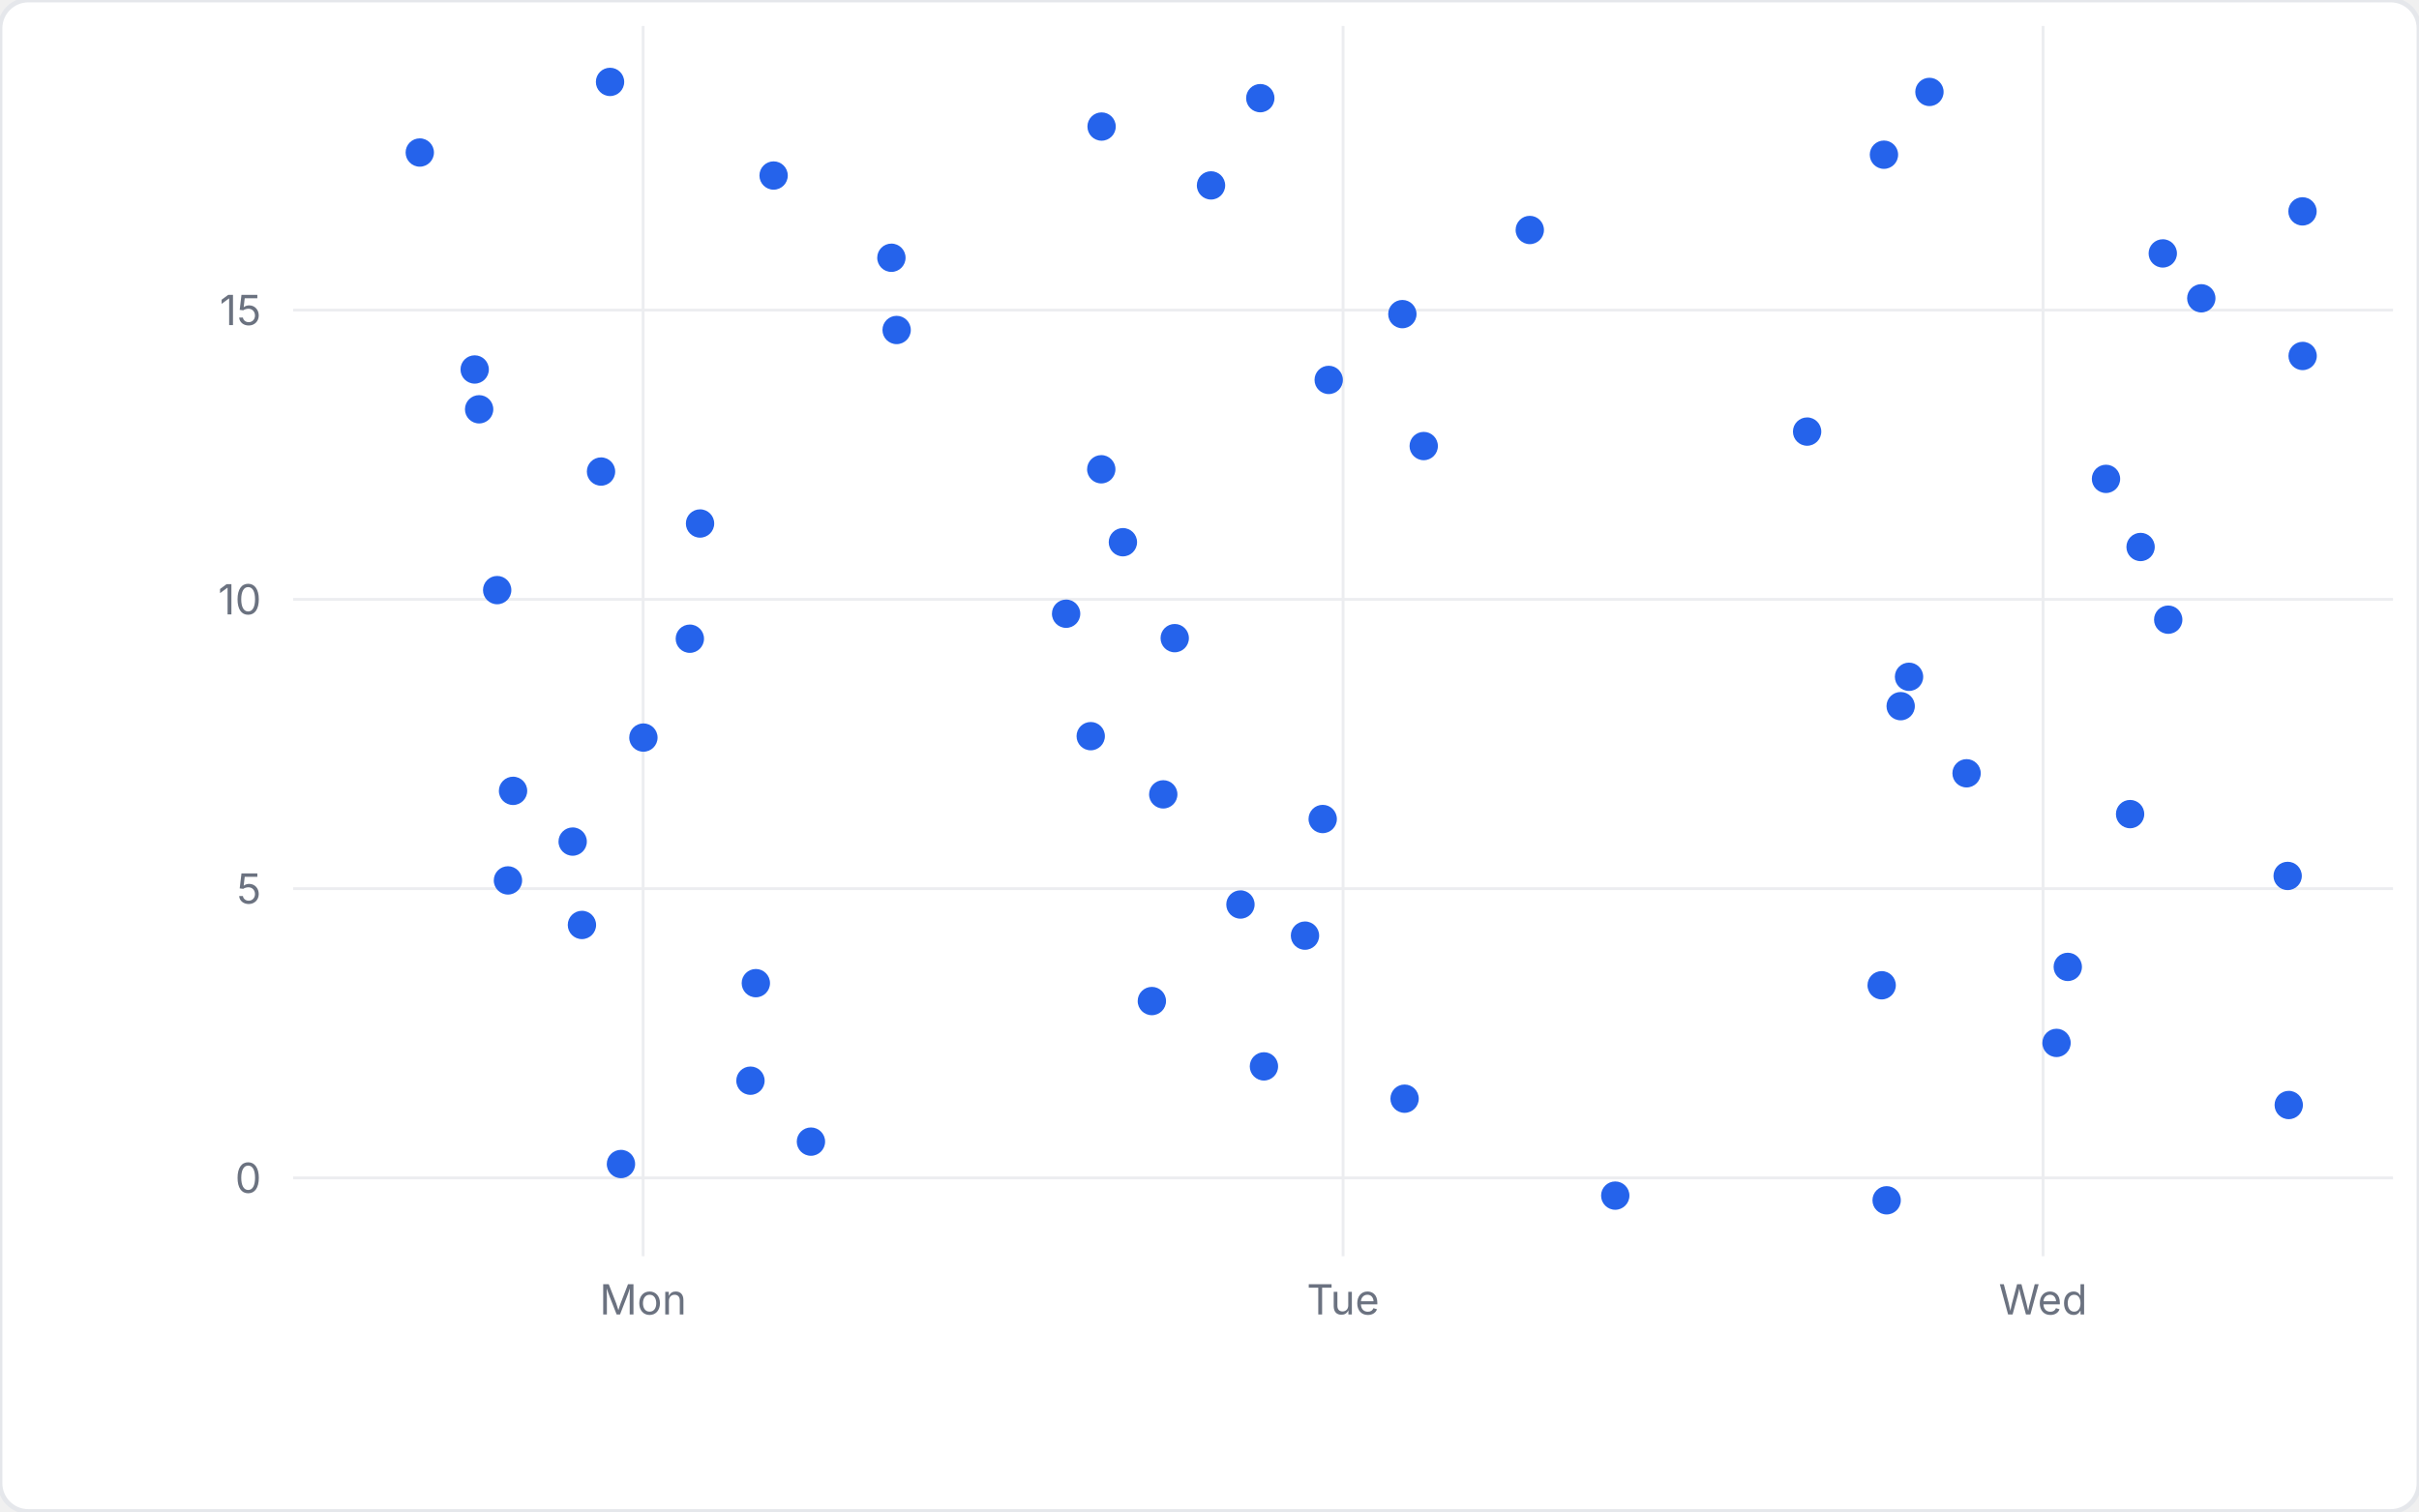
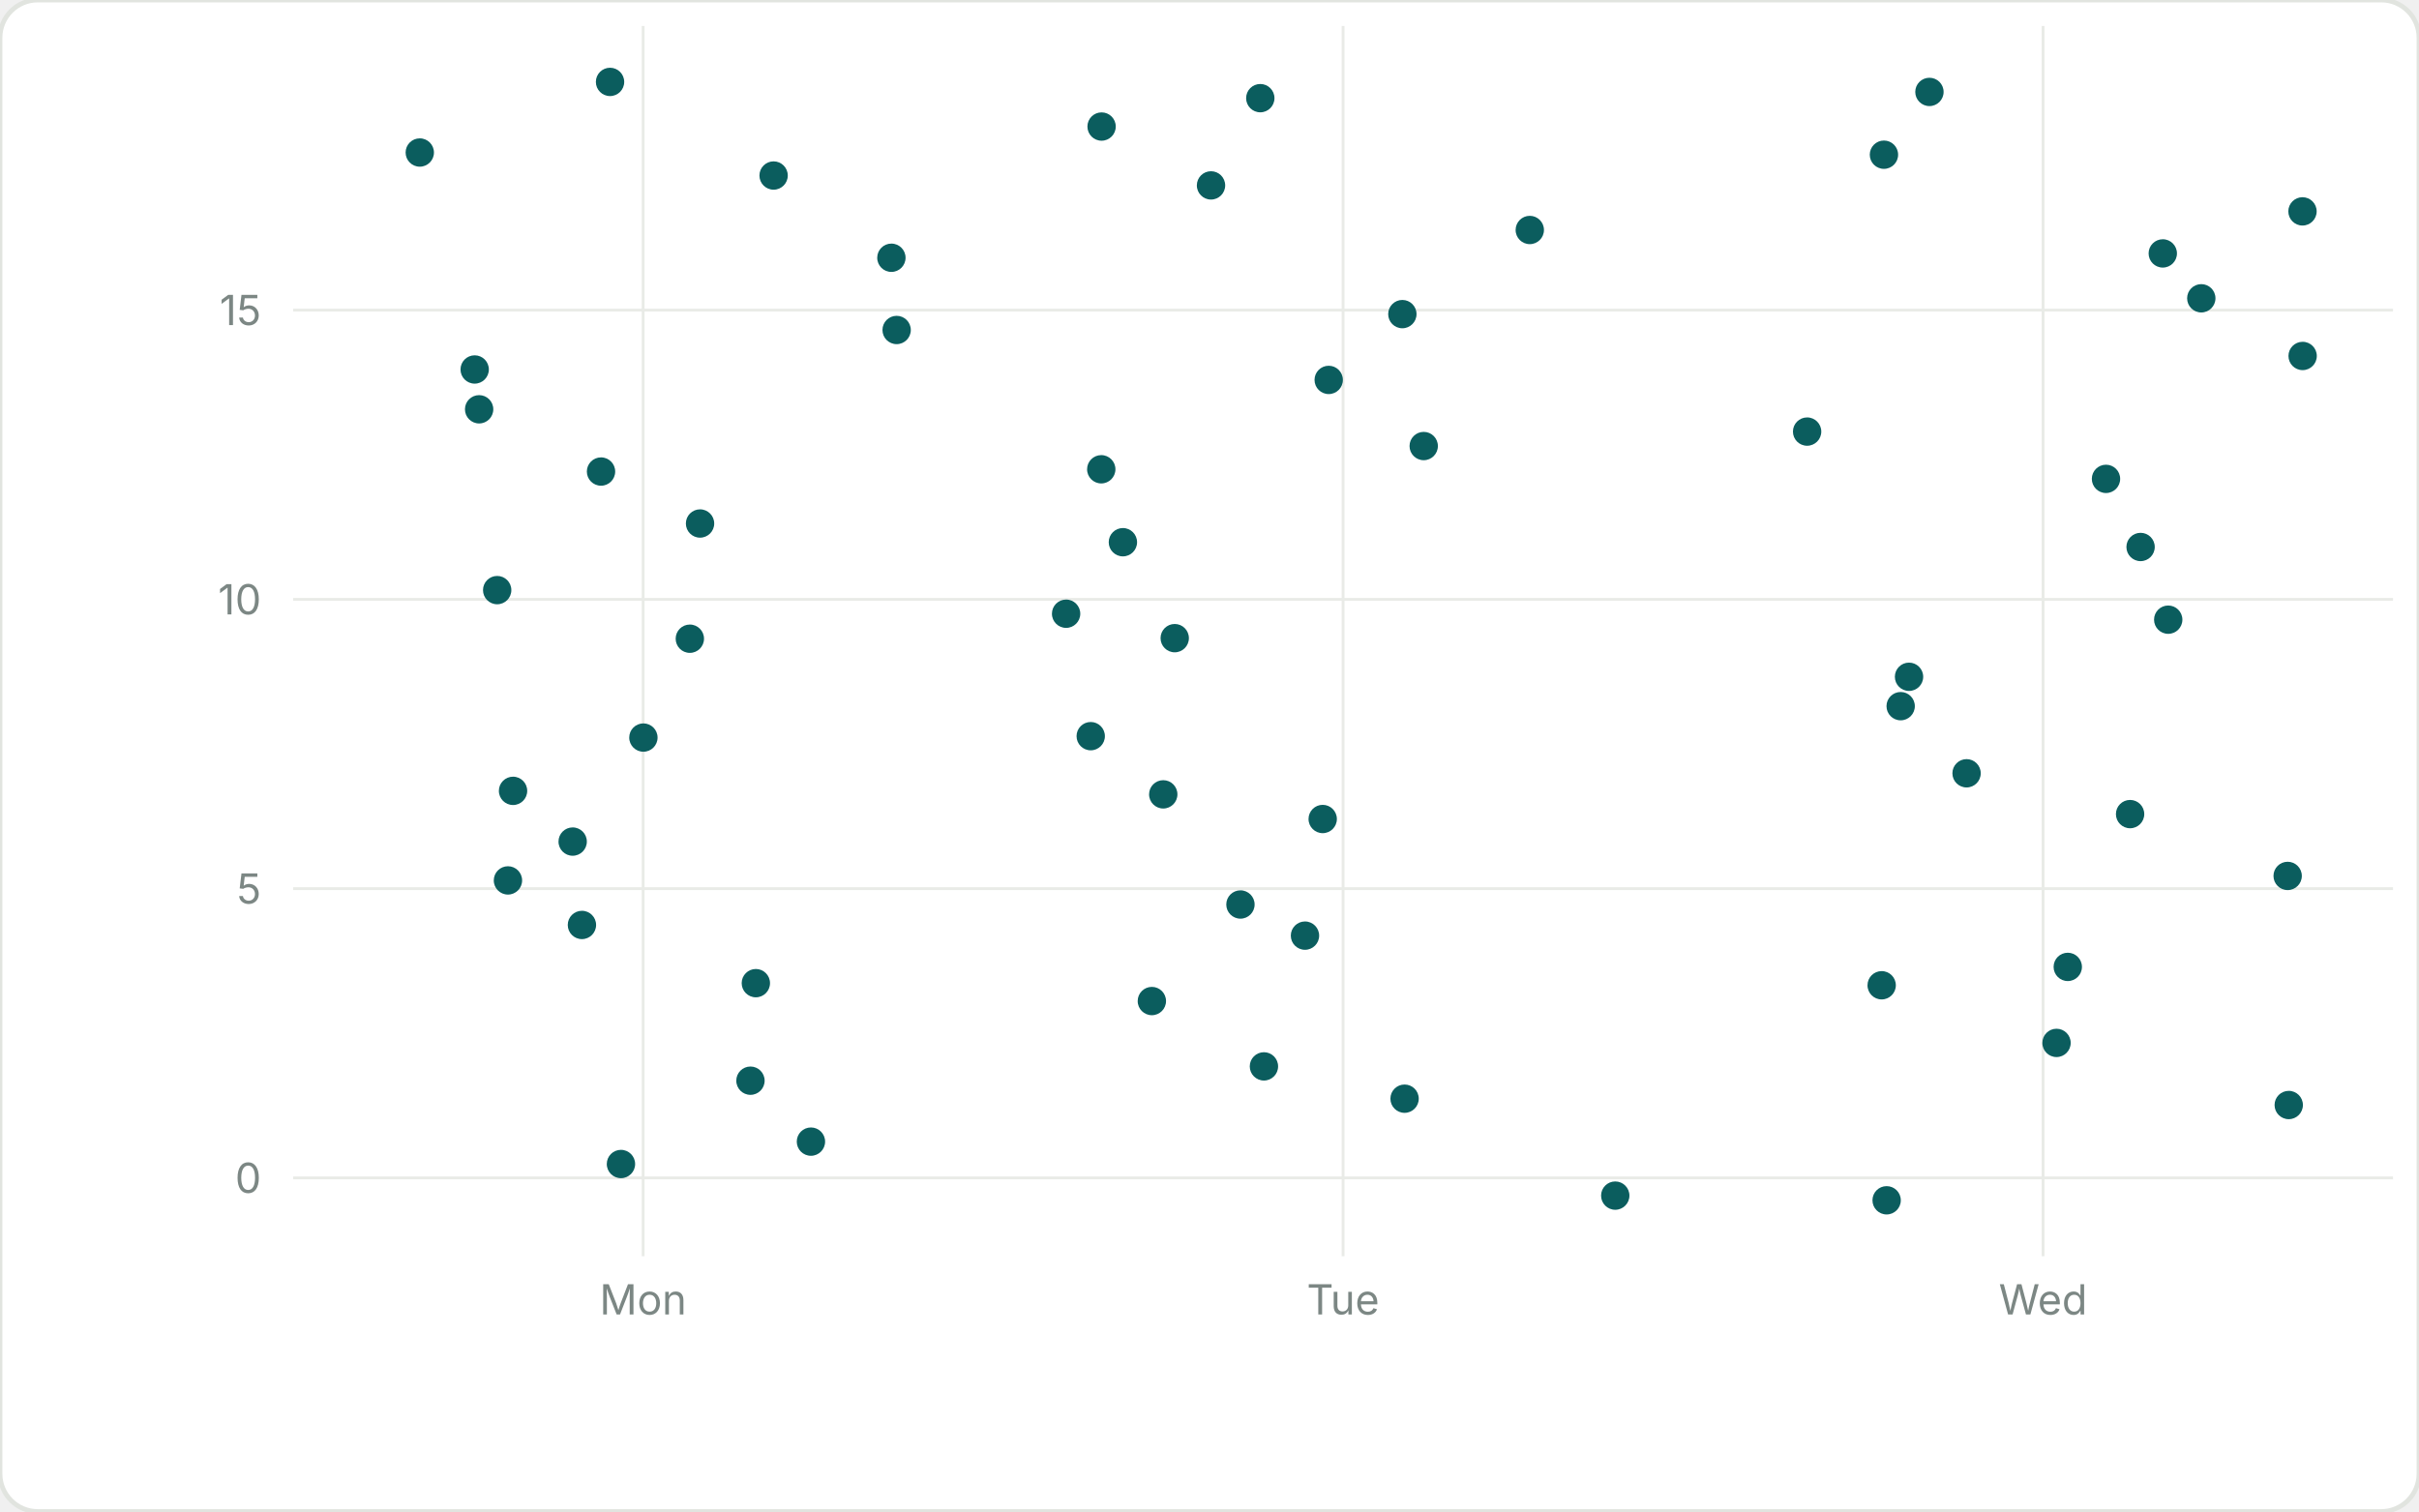
- <svg xmlns="http://www.w3.org/2000/svg" width="512.0" height="320.0" viewBox="16.0 16.0 512.0 320.0" data-theme="light" data-variant="light">
-   <rect x="16.0" y="16.0" width="512.0" height="320.0" rx="6" fill="#ffffff" stroke="#e5e7eb" stroke-width="1" />
+ <svg xmlns="http://www.w3.org/2000/svg" width="512.0" height="320.0" viewBox="16.0 16.0 512.0 320.0" data-theme="site" data-variant="light">
+   <rect x="16.0" y="16.0" width="512.0" height="320.0" rx="8" fill="#ffffff" stroke="#e1e4df" stroke-width="1" />
  <svg x="16.0" y="16.0" width="512" height="320" viewBox="0 0 512 320">
    <svg x="0.00" y="0.00" width="512" height="306" viewBox="0 0 512 306" data-plot="62.05 5.50 444.45 260.45" data-ydomain="-1.3534018464971258 19.911186439456472" data-xlevels="[&quot;Mon&quot;,&quot;Tue&quot;,&quot;Wed&quot;]">
-       <polyline points="136.12,5.50 136.12,265.95" fill="none" stroke="#ECEDF0" stroke-width="0.60" />
-       <polyline points="284.27,5.50 284.27,265.95" fill="none" stroke="#ECEDF0" stroke-width="0.60" />
-       <polyline points="432.43,5.50 432.43,265.95" fill="none" stroke="#ECEDF0" stroke-width="0.60" />
-       <polyline points="62.05,249.37 506.50,249.37" fill="none" stroke="#ECEDF0" stroke-width="0.60" />
-       <polyline points="62.05,188.13 506.50,188.13" fill="none" stroke="#ECEDF0" stroke-width="0.60" />
-       <polyline points="62.05,126.89 506.50,126.89" fill="none" stroke="#ECEDF0" stroke-width="0.60" />
-       <polyline points="62.05,65.65 506.50,65.65" fill="none" stroke="#ECEDF0" stroke-width="0.60" />
-       <text x="136.12" y="275.10" font-size="8.80" text-anchor="middle" dominant-baseline="middle" font-family="'Hanken Grotesk',system-ui,-apple-system,'Segoe UI',sans-serif" fill="#6B7280">Mon</text>
-       <text x="284.27" y="275.10" font-size="8.80" text-anchor="middle" dominant-baseline="middle" font-family="'Hanken Grotesk',system-ui,-apple-system,'Segoe UI',sans-serif" fill="#6B7280">Tue</text>
-       <text x="432.43" y="275.10" font-size="8.80" text-anchor="middle" dominant-baseline="middle" font-family="'Hanken Grotesk',system-ui,-apple-system,'Segoe UI',sans-serif" fill="#6B7280">Wed</text>
-       <text x="55.30" y="249.37" font-size="8.80" text-anchor="end" dominant-baseline="middle" font-family="'Hanken Grotesk',system-ui,-apple-system,'Segoe UI',sans-serif" fill="#6B7280">0</text>
-       <text x="55.30" y="188.13" font-size="8.80" text-anchor="end" dominant-baseline="middle" font-family="'Hanken Grotesk',system-ui,-apple-system,'Segoe UI',sans-serif" fill="#6B7280">5</text>
-       <text x="55.30" y="126.89" font-size="8.80" text-anchor="end" dominant-baseline="middle" font-family="'Hanken Grotesk',system-ui,-apple-system,'Segoe UI',sans-serif" fill="#6B7280">10</text>
-       <text x="55.30" y="65.65" font-size="8.80" text-anchor="end" dominant-baseline="middle" font-family="'Hanken Grotesk',system-ui,-apple-system,'Segoe UI',sans-serif" fill="#6B7280">15</text>
-       <circle cx="131.43" cy="246.43" r="3.00" fill="#2563EB" class="gg-mark gg-point" data-geom="jitter" />
-       <circle cx="148.17" cy="110.83" r="3.00" fill="#2563EB" class="gg-mark gg-point" data-geom="jitter" />
-       <circle cx="158.84" cy="228.79" r="3.00" fill="#2563EB" class="gg-mark gg-point" data-geom="jitter" />
-       <circle cx="101.41" cy="86.65" r="3.00" fill="#2563EB" class="gg-mark gg-point" data-geom="jitter" />
-       <circle cx="123.17" cy="195.82" r="3.00" fill="#2563EB" class="gg-mark gg-point" data-geom="jitter" />
-       <circle cx="189.78" cy="69.86" r="3.00" fill="#2563EB" class="gg-mark gg-point" data-geom="jitter" />
-       <circle cx="121.21" cy="178.17" r="3.00" fill="#2563EB" class="gg-mark gg-point" data-geom="jitter" />
-       <circle cx="163.74" cy="37.16" r="3.00" fill="#2563EB" class="gg-mark gg-point" data-geom="jitter" />
-       <circle cx="136.18" cy="156.15" r="3.00" fill="#2563EB" class="gg-mark gg-point" data-geom="jitter" />
-       <circle cx="129.12" cy="17.34" r="3.00" fill="#2563EB" class="gg-mark gg-point" data-geom="jitter" />
-       <circle cx="105.23" cy="124.93" r="3.00" fill="#2563EB" class="gg-mark gg-point" data-geom="jitter" />
-       <circle cx="171.64" cy="241.69" r="3.00" fill="#2563EB" class="gg-mark gg-point" data-geom="jitter" />
-       <circle cx="127.21" cy="99.83" r="3.00" fill="#2563EB" class="gg-mark gg-point" data-geom="jitter" />
-       <circle cx="159.98" cy="208.14" r="3.00" fill="#2563EB" class="gg-mark gg-point" data-geom="jitter" />
-       <circle cx="100.47" cy="78.22" r="3.00" fill="#2563EB" class="gg-mark gg-point" data-geom="jitter" />
-       <circle cx="107.51" cy="186.39" r="3.00" fill="#2563EB" class="gg-mark gg-point" data-geom="jitter" />
-       <circle cx="188.67" cy="54.57" r="3.00" fill="#2563EB" class="gg-mark gg-point" data-geom="jitter" />
-       <circle cx="108.59" cy="167.43" r="3.00" fill="#2563EB" class="gg-mark gg-point" data-geom="jitter" />
-       <circle cx="88.85" cy="32.29" r="3.00" fill="#2563EB" class="gg-mark gg-point" data-geom="jitter" />
-       <circle cx="146.01" cy="135.22" r="3.00" fill="#2563EB" class="gg-mark gg-point" data-geom="jitter" />
-       <circle cx="256.32" cy="39.25" r="3.00" fill="#2563EB" class="gg-mark gg-point" data-geom="jitter" />
-       <circle cx="230.86" cy="155.85" r="3.00" fill="#2563EB" class="gg-mark gg-point" data-geom="jitter" />
-       <circle cx="266.75" cy="20.78" r="3.00" fill="#2563EB" class="gg-mark gg-point" data-geom="jitter" />
-       <circle cx="225.65" cy="129.93" r="3.00" fill="#2563EB" class="gg-mark gg-point" data-geom="jitter" />
-       <circle cx="297.29" cy="232.60" r="3.00" fill="#2563EB" class="gg-mark gg-point" data-geom="jitter" />
-       <circle cx="233.09" cy="99.35" r="3.00" fill="#2563EB" class="gg-mark gg-point" data-geom="jitter" />
-       <circle cx="243.80" cy="211.93" r="3.00" fill="#2563EB" class="gg-mark gg-point" data-geom="jitter" />
-       <circle cx="281.23" cy="80.43" r="3.00" fill="#2563EB" class="gg-mark gg-point" data-geom="jitter" />
-       <circle cx="262.55" cy="191.49" r="3.00" fill="#2563EB" class="gg-mark gg-point" data-geom="jitter" />
-       <circle cx="323.79" cy="48.69" r="3.00" fill="#2563EB" class="gg-mark gg-point" data-geom="jitter" />
-       <circle cx="246.21" cy="168.17" r="3.00" fill="#2563EB" class="gg-mark gg-point" data-geom="jitter" />
-       <circle cx="233.16" cy="26.79" r="3.00" fill="#2563EB" class="gg-mark gg-point" data-geom="jitter" />
-       <circle cx="248.64" cy="135.10" r="3.00" fill="#2563EB" class="gg-mark gg-point" data-geom="jitter" />
-       <circle cx="341.88" cy="253.12" r="3.00" fill="#2563EB" class="gg-mark gg-point" data-geom="jitter" />
-       <circle cx="237.67" cy="114.79" r="3.00" fill="#2563EB" class="gg-mark gg-point" data-geom="jitter" />
-       <circle cx="267.52" cy="225.76" r="3.00" fill="#2563EB" class="gg-mark gg-point" data-geom="jitter" />
-       <circle cx="301.34" cy="94.43" r="3.00" fill="#2563EB" class="gg-mark gg-point" data-geom="jitter" />
-       <circle cx="276.21" cy="198.08" r="3.00" fill="#2563EB" class="gg-mark gg-point" data-geom="jitter" />
-       <circle cx="296.82" cy="66.50" r="3.00" fill="#2563EB" class="gg-mark gg-point" data-geom="jitter" />
-       <circle cx="279.96" cy="173.39" r="3.00" fill="#2563EB" class="gg-mark gg-point" data-geom="jitter" />
-       <circle cx="487.37" cy="75.36" r="3.00" fill="#2563EB" class="gg-mark gg-point" data-geom="jitter" />
-       <circle cx="484.20" cy="185.44" r="3.00" fill="#2563EB" class="gg-mark gg-point" data-geom="jitter" />
-       <circle cx="457.77" cy="53.65" r="3.00" fill="#2563EB" class="gg-mark gg-point" data-geom="jitter" />
-       <circle cx="416.24" cy="163.71" r="3.00" fill="#2563EB" class="gg-mark gg-point" data-geom="jitter" />
-       <circle cx="398.75" cy="32.75" r="3.00" fill="#2563EB" class="gg-mark gg-point" data-geom="jitter" />
-       <circle cx="404.06" cy="143.28" r="3.00" fill="#2563EB" class="gg-mark gg-point" data-geom="jitter" />
-       <circle cx="399.32" cy="254.11" r="3.00" fill="#2563EB" class="gg-mark gg-point" data-geom="jitter" />
-       <circle cx="453.07" cy="115.80" r="3.00" fill="#2563EB" class="gg-mark gg-point" data-geom="jitter" />
-       <circle cx="435.28" cy="220.79" r="3.00" fill="#2563EB" class="gg-mark gg-point" data-geom="jitter" />
-       <circle cx="382.49" cy="91.37" r="3.00" fill="#2563EB" class="gg-mark gg-point" data-geom="jitter" />
-       <circle cx="437.66" cy="204.70" r="3.00" fill="#2563EB" class="gg-mark gg-point" data-geom="jitter" />
-       <circle cx="465.92" cy="63.15" r="3.00" fill="#2563EB" class="gg-mark gg-point" data-geom="jitter" />
-       <circle cx="450.85" cy="172.35" r="3.00" fill="#2563EB" class="gg-mark gg-point" data-geom="jitter" />
-       <circle cx="487.34" cy="44.75" r="3.00" fill="#2563EB" class="gg-mark gg-point" data-geom="jitter" />
-       <circle cx="402.29" cy="149.50" r="3.00" fill="#2563EB" class="gg-mark gg-point" data-geom="jitter" />
-       <circle cx="408.38" cy="19.46" r="3.00" fill="#2563EB" class="gg-mark gg-point" data-geom="jitter" />
-       <circle cx="458.92" cy="131.19" r="3.00" fill="#2563EB" class="gg-mark gg-point" data-geom="jitter" />
-       <circle cx="484.43" cy="233.94" r="3.00" fill="#2563EB" class="gg-mark gg-point" data-geom="jitter" />
-       <circle cx="445.75" cy="101.38" r="3.00" fill="#2563EB" class="gg-mark gg-point" data-geom="jitter" />
-       <circle cx="398.27" cy="208.59" r="3.00" fill="#2563EB" class="gg-mark gg-point" data-geom="jitter" />
+       <polyline points="136.12,5.50 136.12,265.95" fill="none" stroke="#E9EBE7" stroke-width="0.60" />
+       <polyline points="284.27,5.50 284.27,265.95" fill="none" stroke="#E9EBE7" stroke-width="0.60" />
+       <polyline points="432.43,5.50 432.43,265.95" fill="none" stroke="#E9EBE7" stroke-width="0.60" />
+       <polyline points="62.05,249.37 506.50,249.37" fill="none" stroke="#E9EBE7" stroke-width="0.60" />
+       <polyline points="62.05,188.13 506.50,188.13" fill="none" stroke="#E9EBE7" stroke-width="0.60" />
+       <polyline points="62.05,126.89 506.50,126.89" fill="none" stroke="#E9EBE7" stroke-width="0.60" />
+       <polyline points="62.05,65.65 506.50,65.65" fill="none" stroke="#E9EBE7" stroke-width="0.60" />
+       <text x="136.12" y="275.10" font-size="8.80" text-anchor="middle" dominant-baseline="middle" font-family="'Hanken Grotesk',system-ui,-apple-system,'Segoe UI',sans-serif" fill="#7C8784">Mon</text>
+       <text x="284.27" y="275.10" font-size="8.80" text-anchor="middle" dominant-baseline="middle" font-family="'Hanken Grotesk',system-ui,-apple-system,'Segoe UI',sans-serif" fill="#7C8784">Tue</text>
+       <text x="432.43" y="275.10" font-size="8.80" text-anchor="middle" dominant-baseline="middle" font-family="'Hanken Grotesk',system-ui,-apple-system,'Segoe UI',sans-serif" fill="#7C8784">Wed</text>
+       <text x="55.30" y="249.37" font-size="8.80" text-anchor="end" dominant-baseline="middle" font-family="'Hanken Grotesk',system-ui,-apple-system,'Segoe UI',sans-serif" fill="#7C8784">0</text>
+       <text x="55.30" y="188.13" font-size="8.80" text-anchor="end" dominant-baseline="middle" font-family="'Hanken Grotesk',system-ui,-apple-system,'Segoe UI',sans-serif" fill="#7C8784">5</text>
+       <text x="55.30" y="126.89" font-size="8.80" text-anchor="end" dominant-baseline="middle" font-family="'Hanken Grotesk',system-ui,-apple-system,'Segoe UI',sans-serif" fill="#7C8784">10</text>
+       <text x="55.30" y="65.65" font-size="8.80" text-anchor="end" dominant-baseline="middle" font-family="'Hanken Grotesk',system-ui,-apple-system,'Segoe UI',sans-serif" fill="#7C8784">15</text>
+       <circle cx="131.43" cy="246.43" r="3.00" fill="#0B5D5E" class="gg-mark gg-point" data-geom="jitter" />
+       <circle cx="148.17" cy="110.83" r="3.00" fill="#0B5D5E" class="gg-mark gg-point" data-geom="jitter" />
+       <circle cx="158.84" cy="228.79" r="3.00" fill="#0B5D5E" class="gg-mark gg-point" data-geom="jitter" />
+       <circle cx="101.41" cy="86.65" r="3.00" fill="#0B5D5E" class="gg-mark gg-point" data-geom="jitter" />
+       <circle cx="123.17" cy="195.82" r="3.00" fill="#0B5D5E" class="gg-mark gg-point" data-geom="jitter" />
+       <circle cx="189.78" cy="69.86" r="3.00" fill="#0B5D5E" class="gg-mark gg-point" data-geom="jitter" />
+       <circle cx="121.21" cy="178.17" r="3.00" fill="#0B5D5E" class="gg-mark gg-point" data-geom="jitter" />
+       <circle cx="163.74" cy="37.16" r="3.00" fill="#0B5D5E" class="gg-mark gg-point" data-geom="jitter" />
+       <circle cx="136.18" cy="156.15" r="3.00" fill="#0B5D5E" class="gg-mark gg-point" data-geom="jitter" />
+       <circle cx="129.12" cy="17.34" r="3.00" fill="#0B5D5E" class="gg-mark gg-point" data-geom="jitter" />
+       <circle cx="105.23" cy="124.93" r="3.00" fill="#0B5D5E" class="gg-mark gg-point" data-geom="jitter" />
+       <circle cx="171.64" cy="241.69" r="3.00" fill="#0B5D5E" class="gg-mark gg-point" data-geom="jitter" />
+       <circle cx="127.21" cy="99.83" r="3.00" fill="#0B5D5E" class="gg-mark gg-point" data-geom="jitter" />
+       <circle cx="159.98" cy="208.14" r="3.00" fill="#0B5D5E" class="gg-mark gg-point" data-geom="jitter" />
+       <circle cx="100.47" cy="78.22" r="3.00" fill="#0B5D5E" class="gg-mark gg-point" data-geom="jitter" />
+       <circle cx="107.51" cy="186.39" r="3.00" fill="#0B5D5E" class="gg-mark gg-point" data-geom="jitter" />
+       <circle cx="188.67" cy="54.57" r="3.00" fill="#0B5D5E" class="gg-mark gg-point" data-geom="jitter" />
+       <circle cx="108.59" cy="167.43" r="3.00" fill="#0B5D5E" class="gg-mark gg-point" data-geom="jitter" />
+       <circle cx="88.85" cy="32.29" r="3.00" fill="#0B5D5E" class="gg-mark gg-point" data-geom="jitter" />
+       <circle cx="146.01" cy="135.22" r="3.00" fill="#0B5D5E" class="gg-mark gg-point" data-geom="jitter" />
+       <circle cx="256.32" cy="39.25" r="3.00" fill="#0B5D5E" class="gg-mark gg-point" data-geom="jitter" />
+       <circle cx="230.86" cy="155.85" r="3.00" fill="#0B5D5E" class="gg-mark gg-point" data-geom="jitter" />
+       <circle cx="266.75" cy="20.78" r="3.00" fill="#0B5D5E" class="gg-mark gg-point" data-geom="jitter" />
+       <circle cx="225.65" cy="129.93" r="3.00" fill="#0B5D5E" class="gg-mark gg-point" data-geom="jitter" />
+       <circle cx="297.29" cy="232.60" r="3.00" fill="#0B5D5E" class="gg-mark gg-point" data-geom="jitter" />
+       <circle cx="233.09" cy="99.35" r="3.00" fill="#0B5D5E" class="gg-mark gg-point" data-geom="jitter" />
+       <circle cx="243.80" cy="211.93" r="3.00" fill="#0B5D5E" class="gg-mark gg-point" data-geom="jitter" />
+       <circle cx="281.23" cy="80.43" r="3.00" fill="#0B5D5E" class="gg-mark gg-point" data-geom="jitter" />
+       <circle cx="262.55" cy="191.49" r="3.00" fill="#0B5D5E" class="gg-mark gg-point" data-geom="jitter" />
+       <circle cx="323.79" cy="48.69" r="3.00" fill="#0B5D5E" class="gg-mark gg-point" data-geom="jitter" />
+       <circle cx="246.21" cy="168.17" r="3.00" fill="#0B5D5E" class="gg-mark gg-point" data-geom="jitter" />
+       <circle cx="233.16" cy="26.79" r="3.00" fill="#0B5D5E" class="gg-mark gg-point" data-geom="jitter" />
+       <circle cx="248.64" cy="135.10" r="3.00" fill="#0B5D5E" class="gg-mark gg-point" data-geom="jitter" />
+       <circle cx="341.88" cy="253.12" r="3.00" fill="#0B5D5E" class="gg-mark gg-point" data-geom="jitter" />
+       <circle cx="237.67" cy="114.79" r="3.00" fill="#0B5D5E" class="gg-mark gg-point" data-geom="jitter" />
+       <circle cx="267.52" cy="225.76" r="3.00" fill="#0B5D5E" class="gg-mark gg-point" data-geom="jitter" />
+       <circle cx="301.34" cy="94.43" r="3.00" fill="#0B5D5E" class="gg-mark gg-point" data-geom="jitter" />
+       <circle cx="276.21" cy="198.08" r="3.00" fill="#0B5D5E" class="gg-mark gg-point" data-geom="jitter" />
+       <circle cx="296.82" cy="66.50" r="3.00" fill="#0B5D5E" class="gg-mark gg-point" data-geom="jitter" />
+       <circle cx="279.96" cy="173.39" r="3.00" fill="#0B5D5E" class="gg-mark gg-point" data-geom="jitter" />
+       <circle cx="487.37" cy="75.36" r="3.00" fill="#0B5D5E" class="gg-mark gg-point" data-geom="jitter" />
+       <circle cx="484.20" cy="185.44" r="3.00" fill="#0B5D5E" class="gg-mark gg-point" data-geom="jitter" />
+       <circle cx="457.77" cy="53.65" r="3.00" fill="#0B5D5E" class="gg-mark gg-point" data-geom="jitter" />
+       <circle cx="416.24" cy="163.71" r="3.00" fill="#0B5D5E" class="gg-mark gg-point" data-geom="jitter" />
+       <circle cx="398.75" cy="32.75" r="3.00" fill="#0B5D5E" class="gg-mark gg-point" data-geom="jitter" />
+       <circle cx="404.06" cy="143.28" r="3.00" fill="#0B5D5E" class="gg-mark gg-point" data-geom="jitter" />
+       <circle cx="399.32" cy="254.11" r="3.00" fill="#0B5D5E" class="gg-mark gg-point" data-geom="jitter" />
+       <circle cx="453.07" cy="115.80" r="3.00" fill="#0B5D5E" class="gg-mark gg-point" data-geom="jitter" />
+       <circle cx="435.28" cy="220.79" r="3.00" fill="#0B5D5E" class="gg-mark gg-point" data-geom="jitter" />
+       <circle cx="382.49" cy="91.37" r="3.00" fill="#0B5D5E" class="gg-mark gg-point" data-geom="jitter" />
+       <circle cx="437.66" cy="204.70" r="3.00" fill="#0B5D5E" class="gg-mark gg-point" data-geom="jitter" />
+       <circle cx="465.92" cy="63.15" r="3.00" fill="#0B5D5E" class="gg-mark gg-point" data-geom="jitter" />
+       <circle cx="450.85" cy="172.35" r="3.00" fill="#0B5D5E" class="gg-mark gg-point" data-geom="jitter" />
+       <circle cx="487.34" cy="44.75" r="3.00" fill="#0B5D5E" class="gg-mark gg-point" data-geom="jitter" />
+       <circle cx="402.29" cy="149.50" r="3.00" fill="#0B5D5E" class="gg-mark gg-point" data-geom="jitter" />
+       <circle cx="408.38" cy="19.46" r="3.00" fill="#0B5D5E" class="gg-mark gg-point" data-geom="jitter" />
+       <circle cx="458.92" cy="131.19" r="3.00" fill="#0B5D5E" class="gg-mark gg-point" data-geom="jitter" />
+       <circle cx="484.43" cy="233.94" r="3.00" fill="#0B5D5E" class="gg-mark gg-point" data-geom="jitter" />
+       <circle cx="445.75" cy="101.38" r="3.00" fill="#0B5D5E" class="gg-mark gg-point" data-geom="jitter" />
+       <circle cx="398.27" cy="208.59" r="3.00" fill="#0B5D5E" class="gg-mark gg-point" data-geom="jitter" />
    </svg>
  </svg>
</svg>
